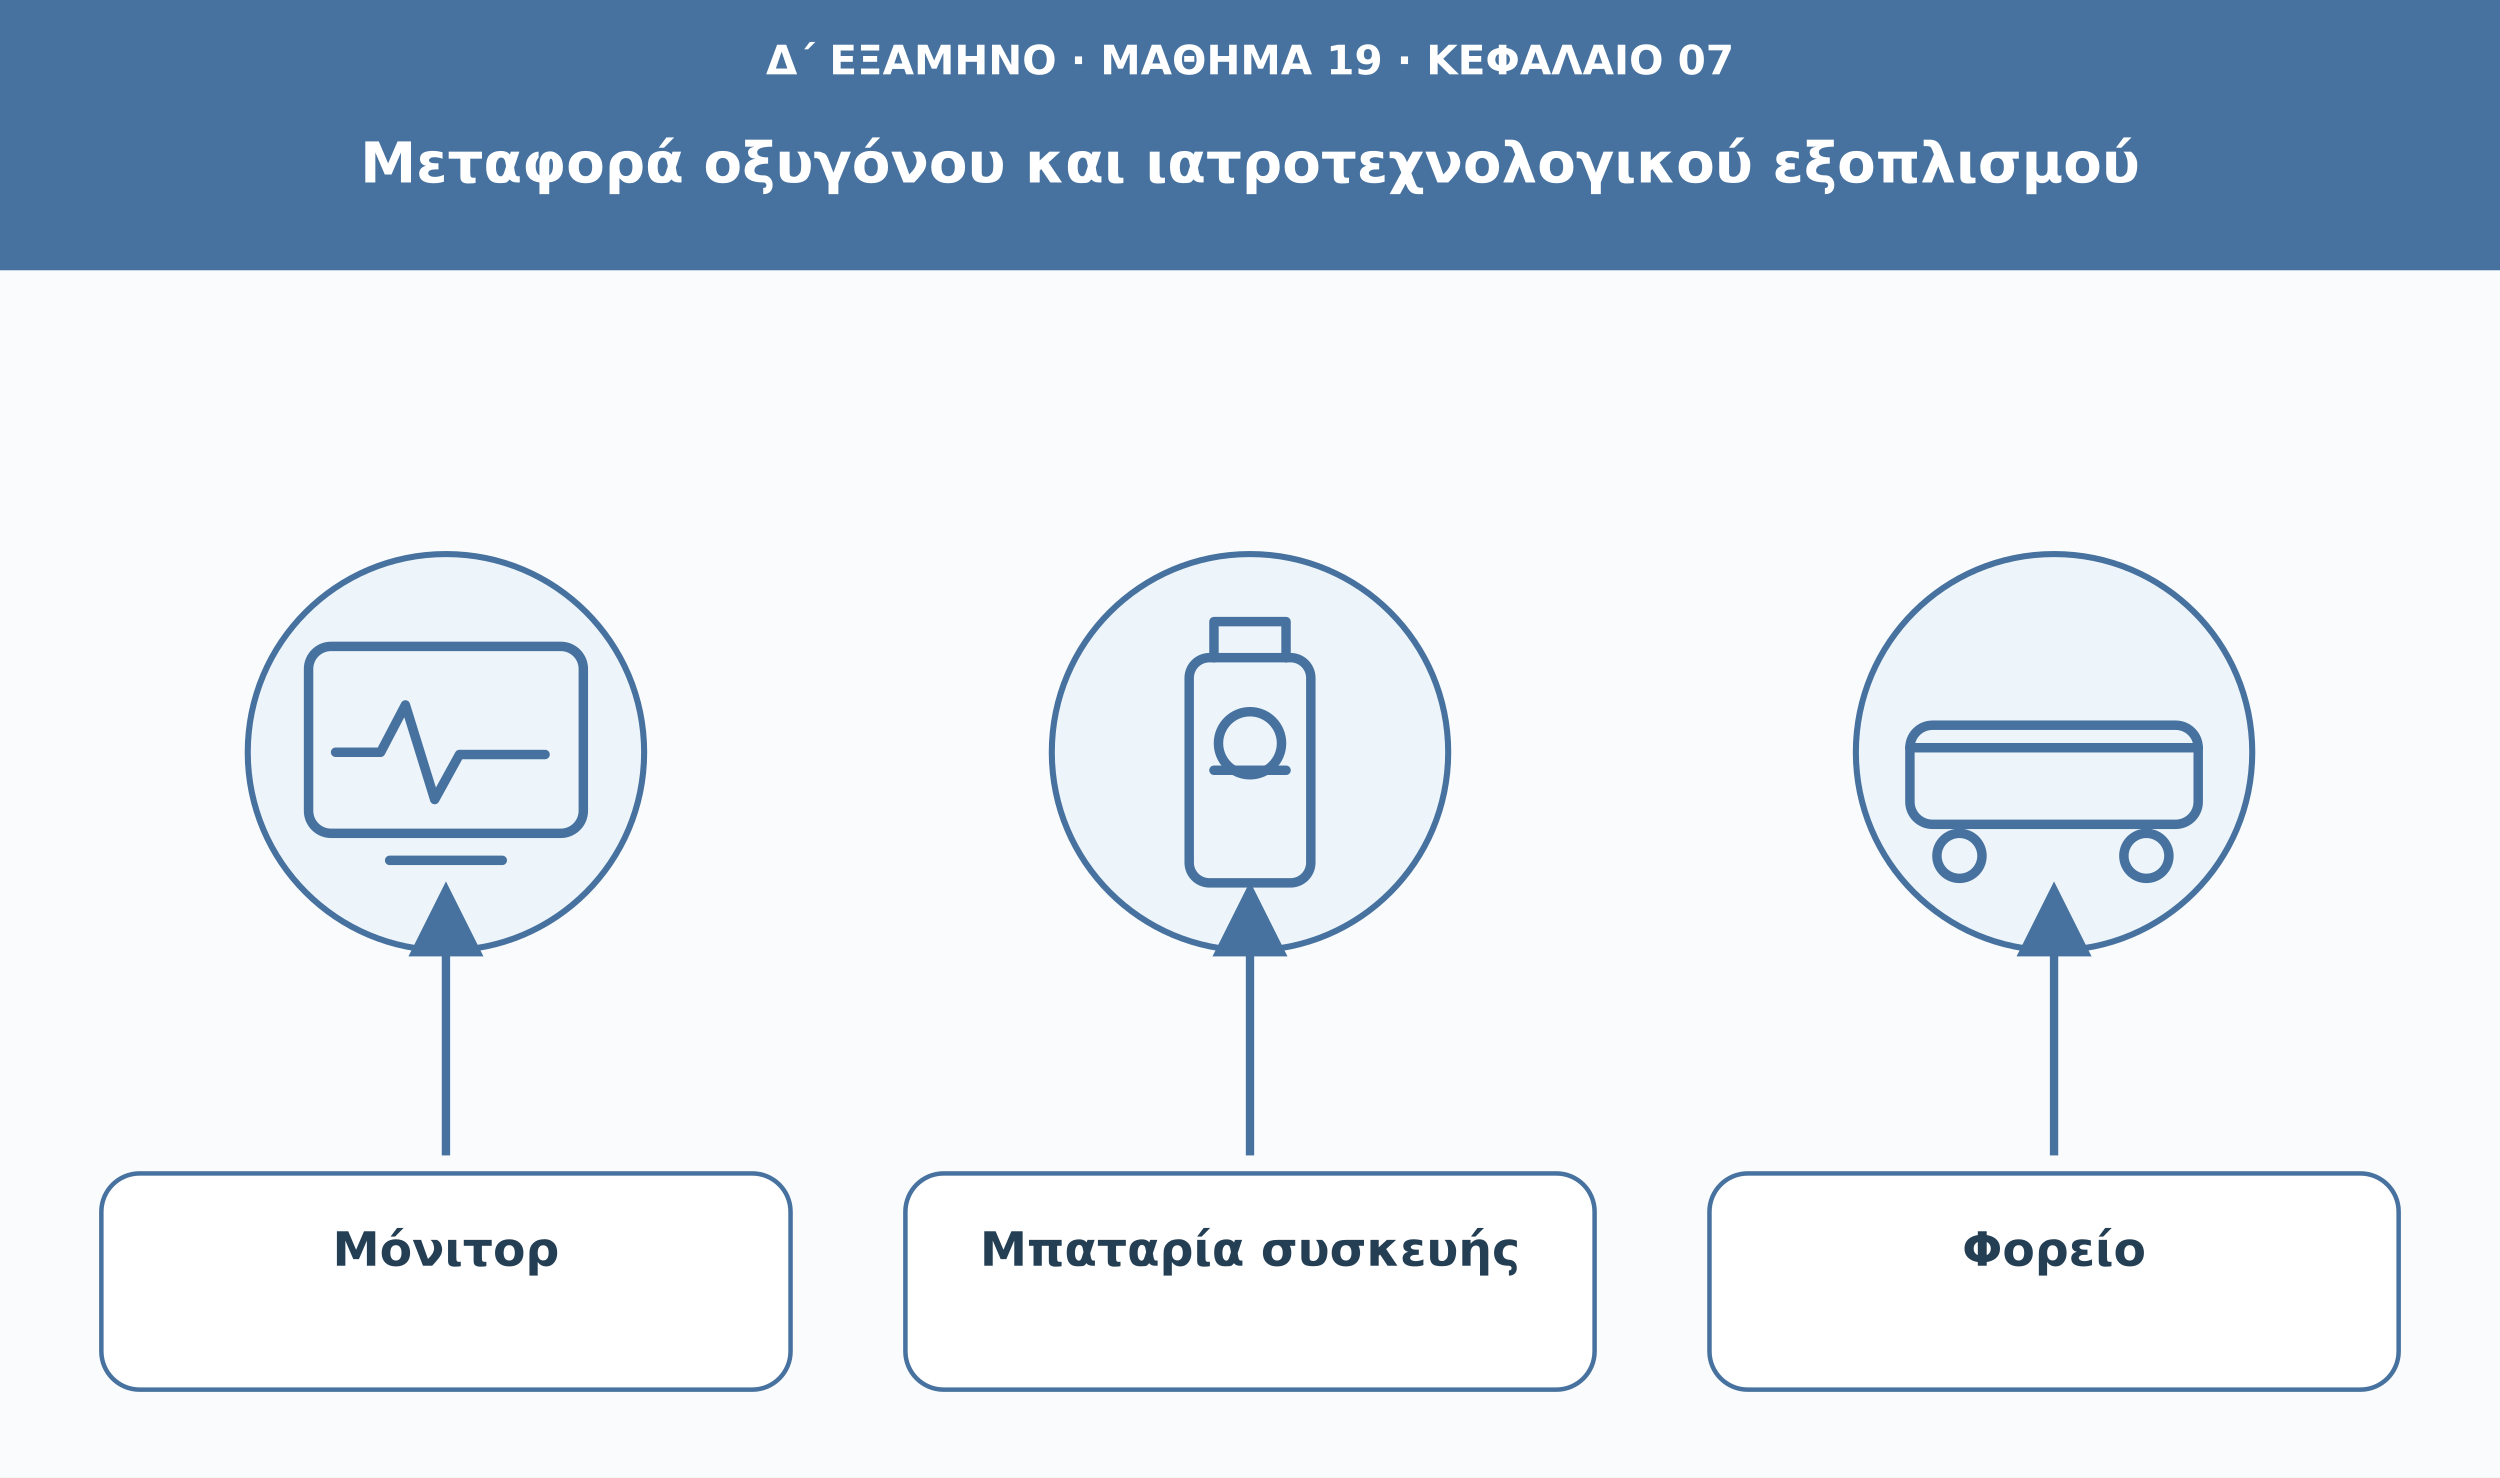
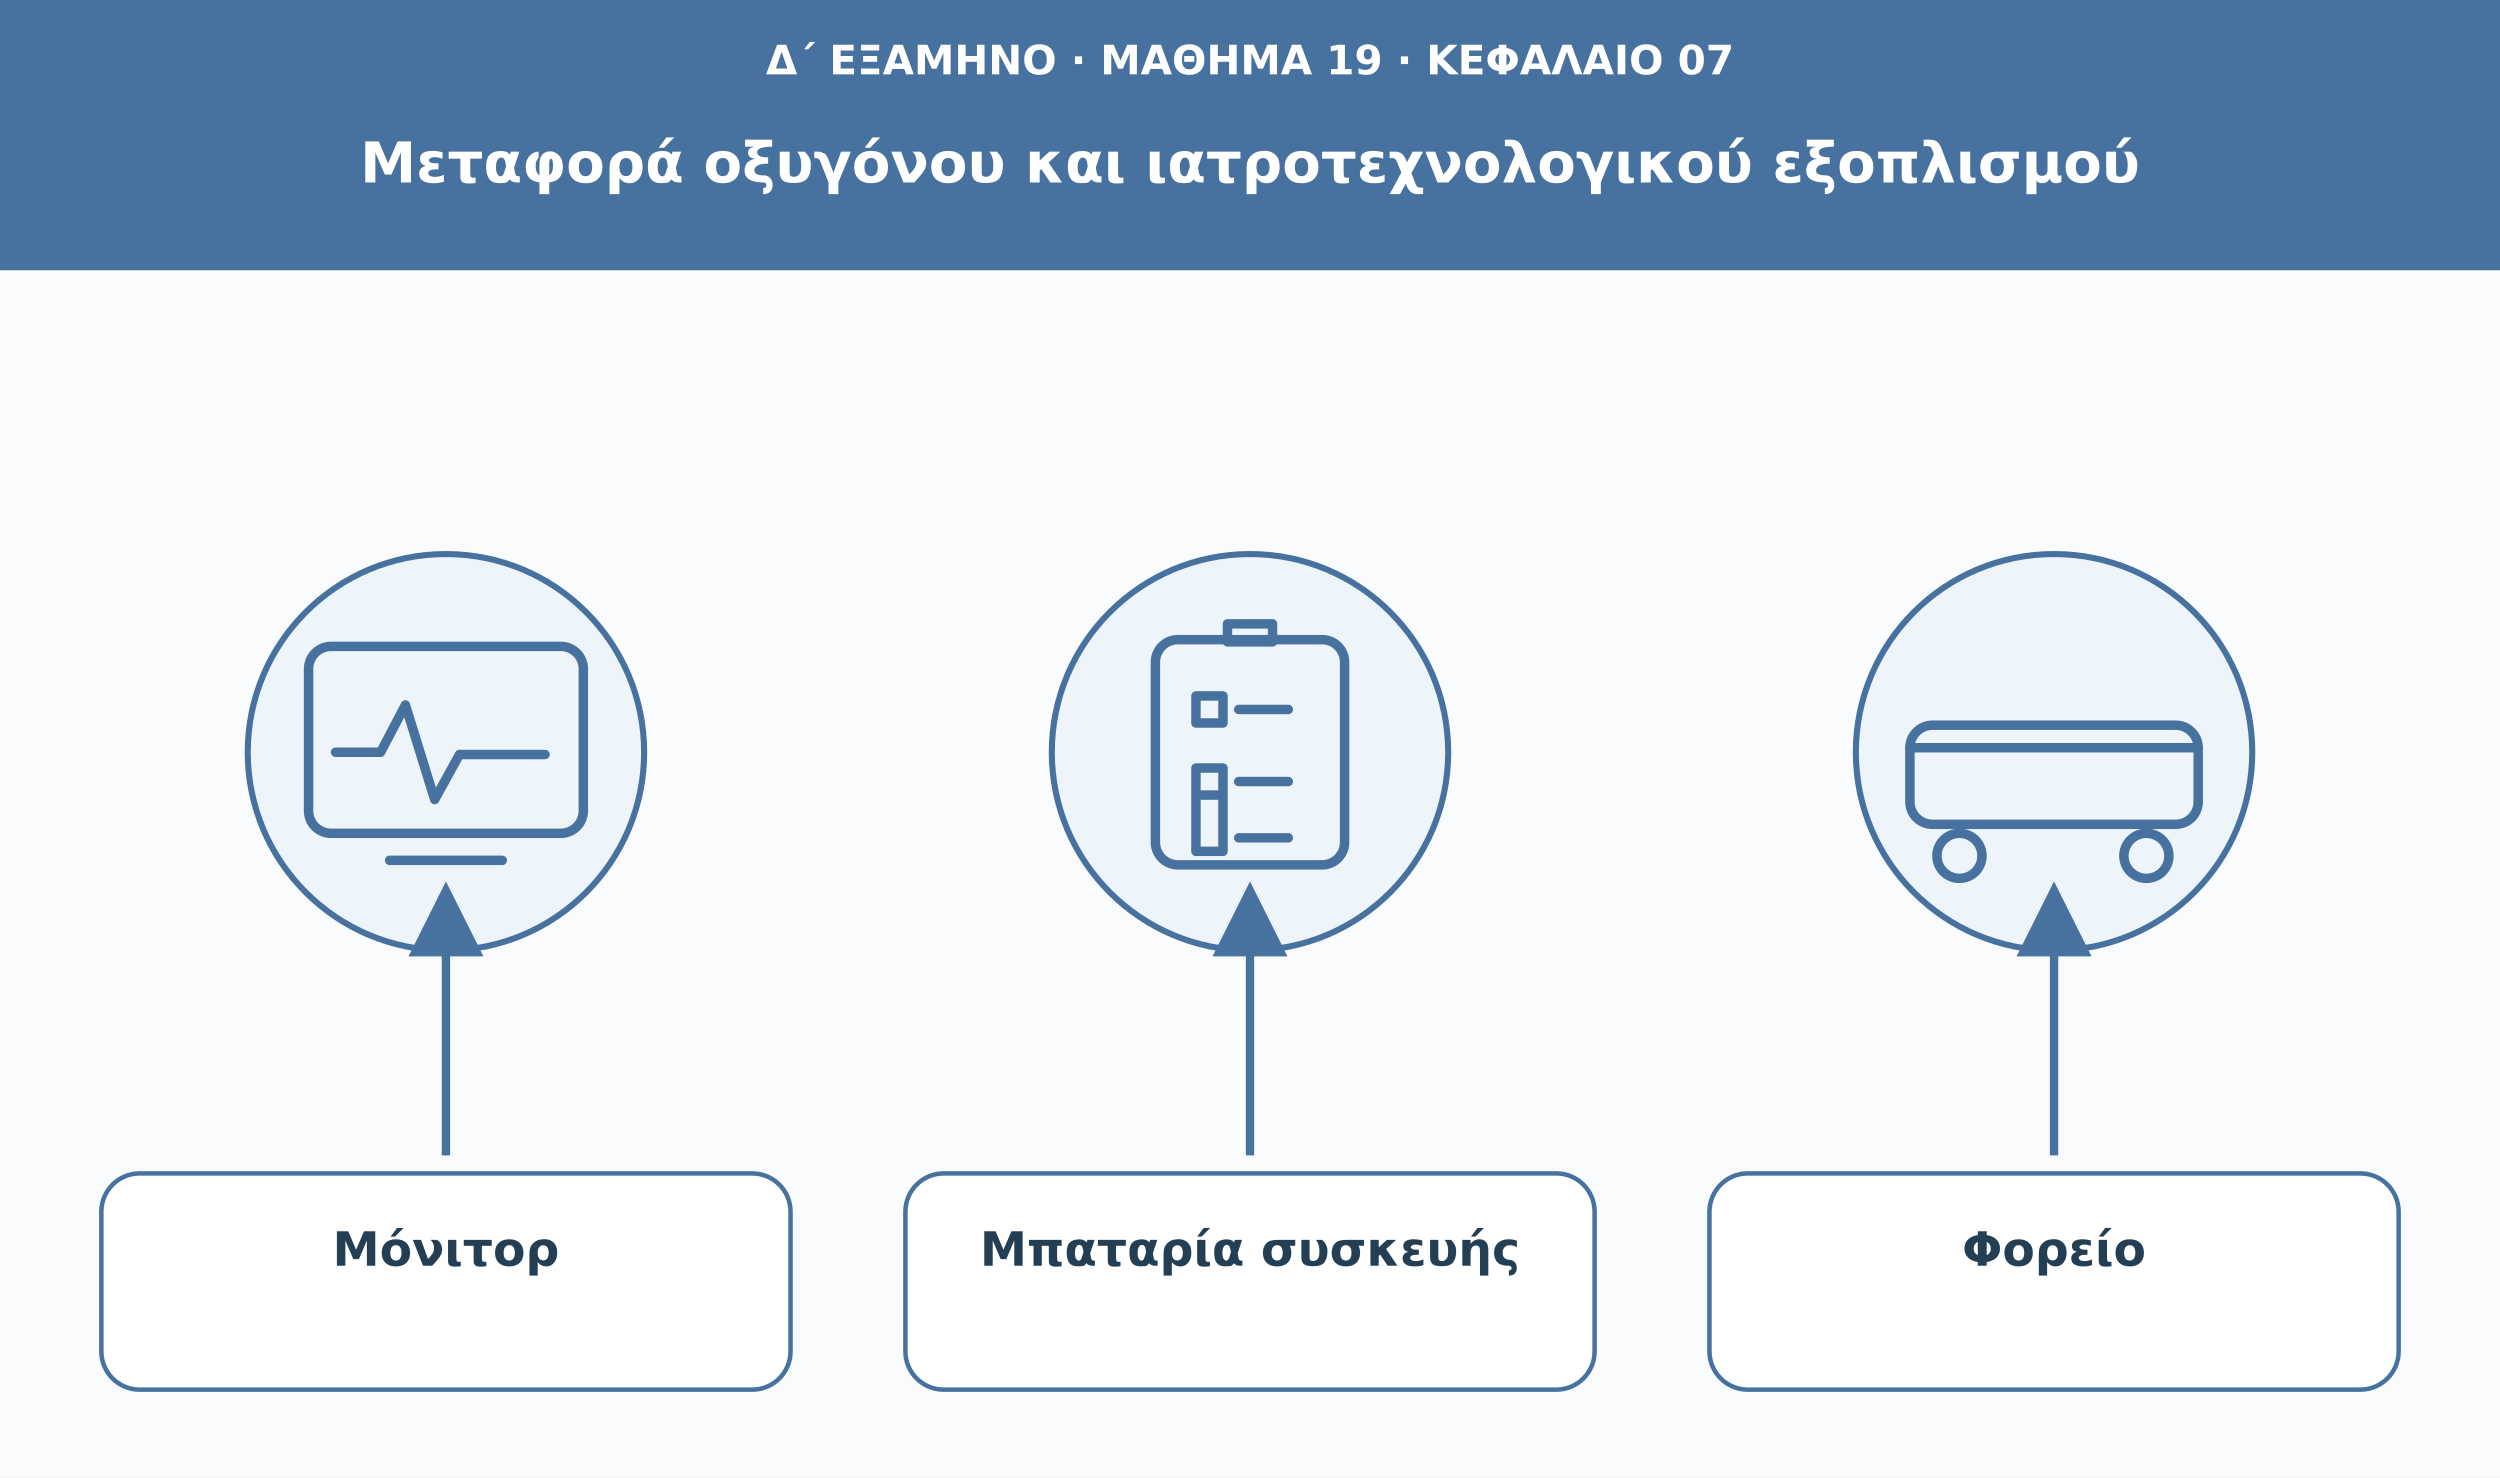
<svg xmlns="http://www.w3.org/2000/svg" viewBox="0 0 1110 656" role="img" aria-labelledby="t d">
  <defs>
    <marker id="arrow" viewBox="0 0 10 10" markerWidth="9" markerHeight="9" refX="8" refY="5" orient="auto">
      <path d="M0 0L10 5L0 10Z" fill="#47729f" />
    </marker>
  </defs>
  <rect width="1110" height="656" fill="#f9fbfd" />
  <rect width="1110" height="120" fill="#47729f" />
  <text x="555" y="33" font-family="DejaVu Sans,Arial,sans-serif" font-size="18" fill="#ffffff" font-weight="680" text-anchor="middle">Δ΄ ΕΞΑΜΗΝΟ · ΜΑΘΗΜΑ 19 · ΚΕΦΑΛΑΙΟ 07</text>
  <text x="555" y="81" font-family="DejaVu Sans,Arial,sans-serif" font-size="25" fill="#ffffff" font-weight="750" text-anchor="middle">Μεταφορά οξυγόνου και ιατροτεχνολογικού εξοπλισμού</text>
  <circle cx="198" cy="334" r="88" fill="#edf5fa" stroke="#47729f" stroke-width="2.7" />
  <g transform="translate(198 334)" fill="none" stroke="#47729f" stroke-width="4.2" stroke-linecap="round" stroke-linejoin="round">
    <rect x="-61" y="-47" width="122" height="83" rx="10" />
    <path d="M-49 0h20l11-21 13 42 11-20h38" />
    <path d="M-25 48h50" />
  </g>
  <path d="M198 513L198 398" stroke="#47729f" stroke-width="3.7" marker-end="url(#arrow)" />
  <rect x="45" y="521" width="306" height="96" rx="17" fill="#fff" stroke="#47729f" stroke-width="2" />
  <text x="198" y="562" font-family="DejaVu Sans,Arial,sans-serif" font-size="21" fill="#243f54" font-weight="700" text-anchor="middle">Μόνιτορ</text>
  <circle cx="555" cy="334" r="88" fill="#edf5fa" stroke="#47729f" stroke-width="2.7" />
  <g transform="translate(555 334)" fill="none" stroke="#47729f" stroke-width="4.2" stroke-linecap="round" stroke-linejoin="round">
-     <rect x="-27" y="-42" width="54" height="100" rx="9" />
-     <path d="M-16-42v-16h32v16m-32 50h32" />
-     <circle cx="0" cy="-4" r="14" />
+     <rect x="-42" y="-50" width="84" height="100" rx="10" />
+     <rect x="-10" y="-57" width="20" height="8" />
+     <path d="M-24-25h12v12h-12zM-5-19h22m-41 38h12V7h-12zm19-6h22m-41 31h12V19h-12zm19-6h22" />
  </g>
  <path d="M555 513L555 398" stroke="#47729f" stroke-width="3.7" marker-end="url(#arrow)" />
  <rect x="402" y="521" width="306" height="96" rx="17" fill="#fff" stroke="#47729f" stroke-width="2" />
  <text x="555" y="562" font-family="DejaVu Sans,Arial,sans-serif" font-size="21" fill="#243f54" font-weight="700" text-anchor="middle">Μπαταρία συσκευής</text>
  <circle cx="912" cy="334" r="88" fill="#edf5fa" stroke="#47729f" stroke-width="2.7" />
  <g transform="translate(912 334)" fill="none" stroke="#47729f" stroke-width="4.2" stroke-linecap="round" stroke-linejoin="round">
    <rect x="-64" y="-12" width="128" height="44" rx="10" />
    <path d="M-64-2h128" />
    <circle cx="-42" cy="46" r="10" />
    <circle cx="41" cy="46" r="10" />
  </g>
  <path d="M912 513L912 398" stroke="#47729f" stroke-width="3.7" marker-end="url(#arrow)" />
  <rect x="759" y="521" width="306" height="96" rx="17" fill="#fff" stroke="#47729f" stroke-width="2" />
  <text x="912" y="562" font-family="DejaVu Sans,Arial,sans-serif" font-size="21" fill="#243f54" font-weight="700" text-anchor="middle">Φορείο</text>
</svg>
